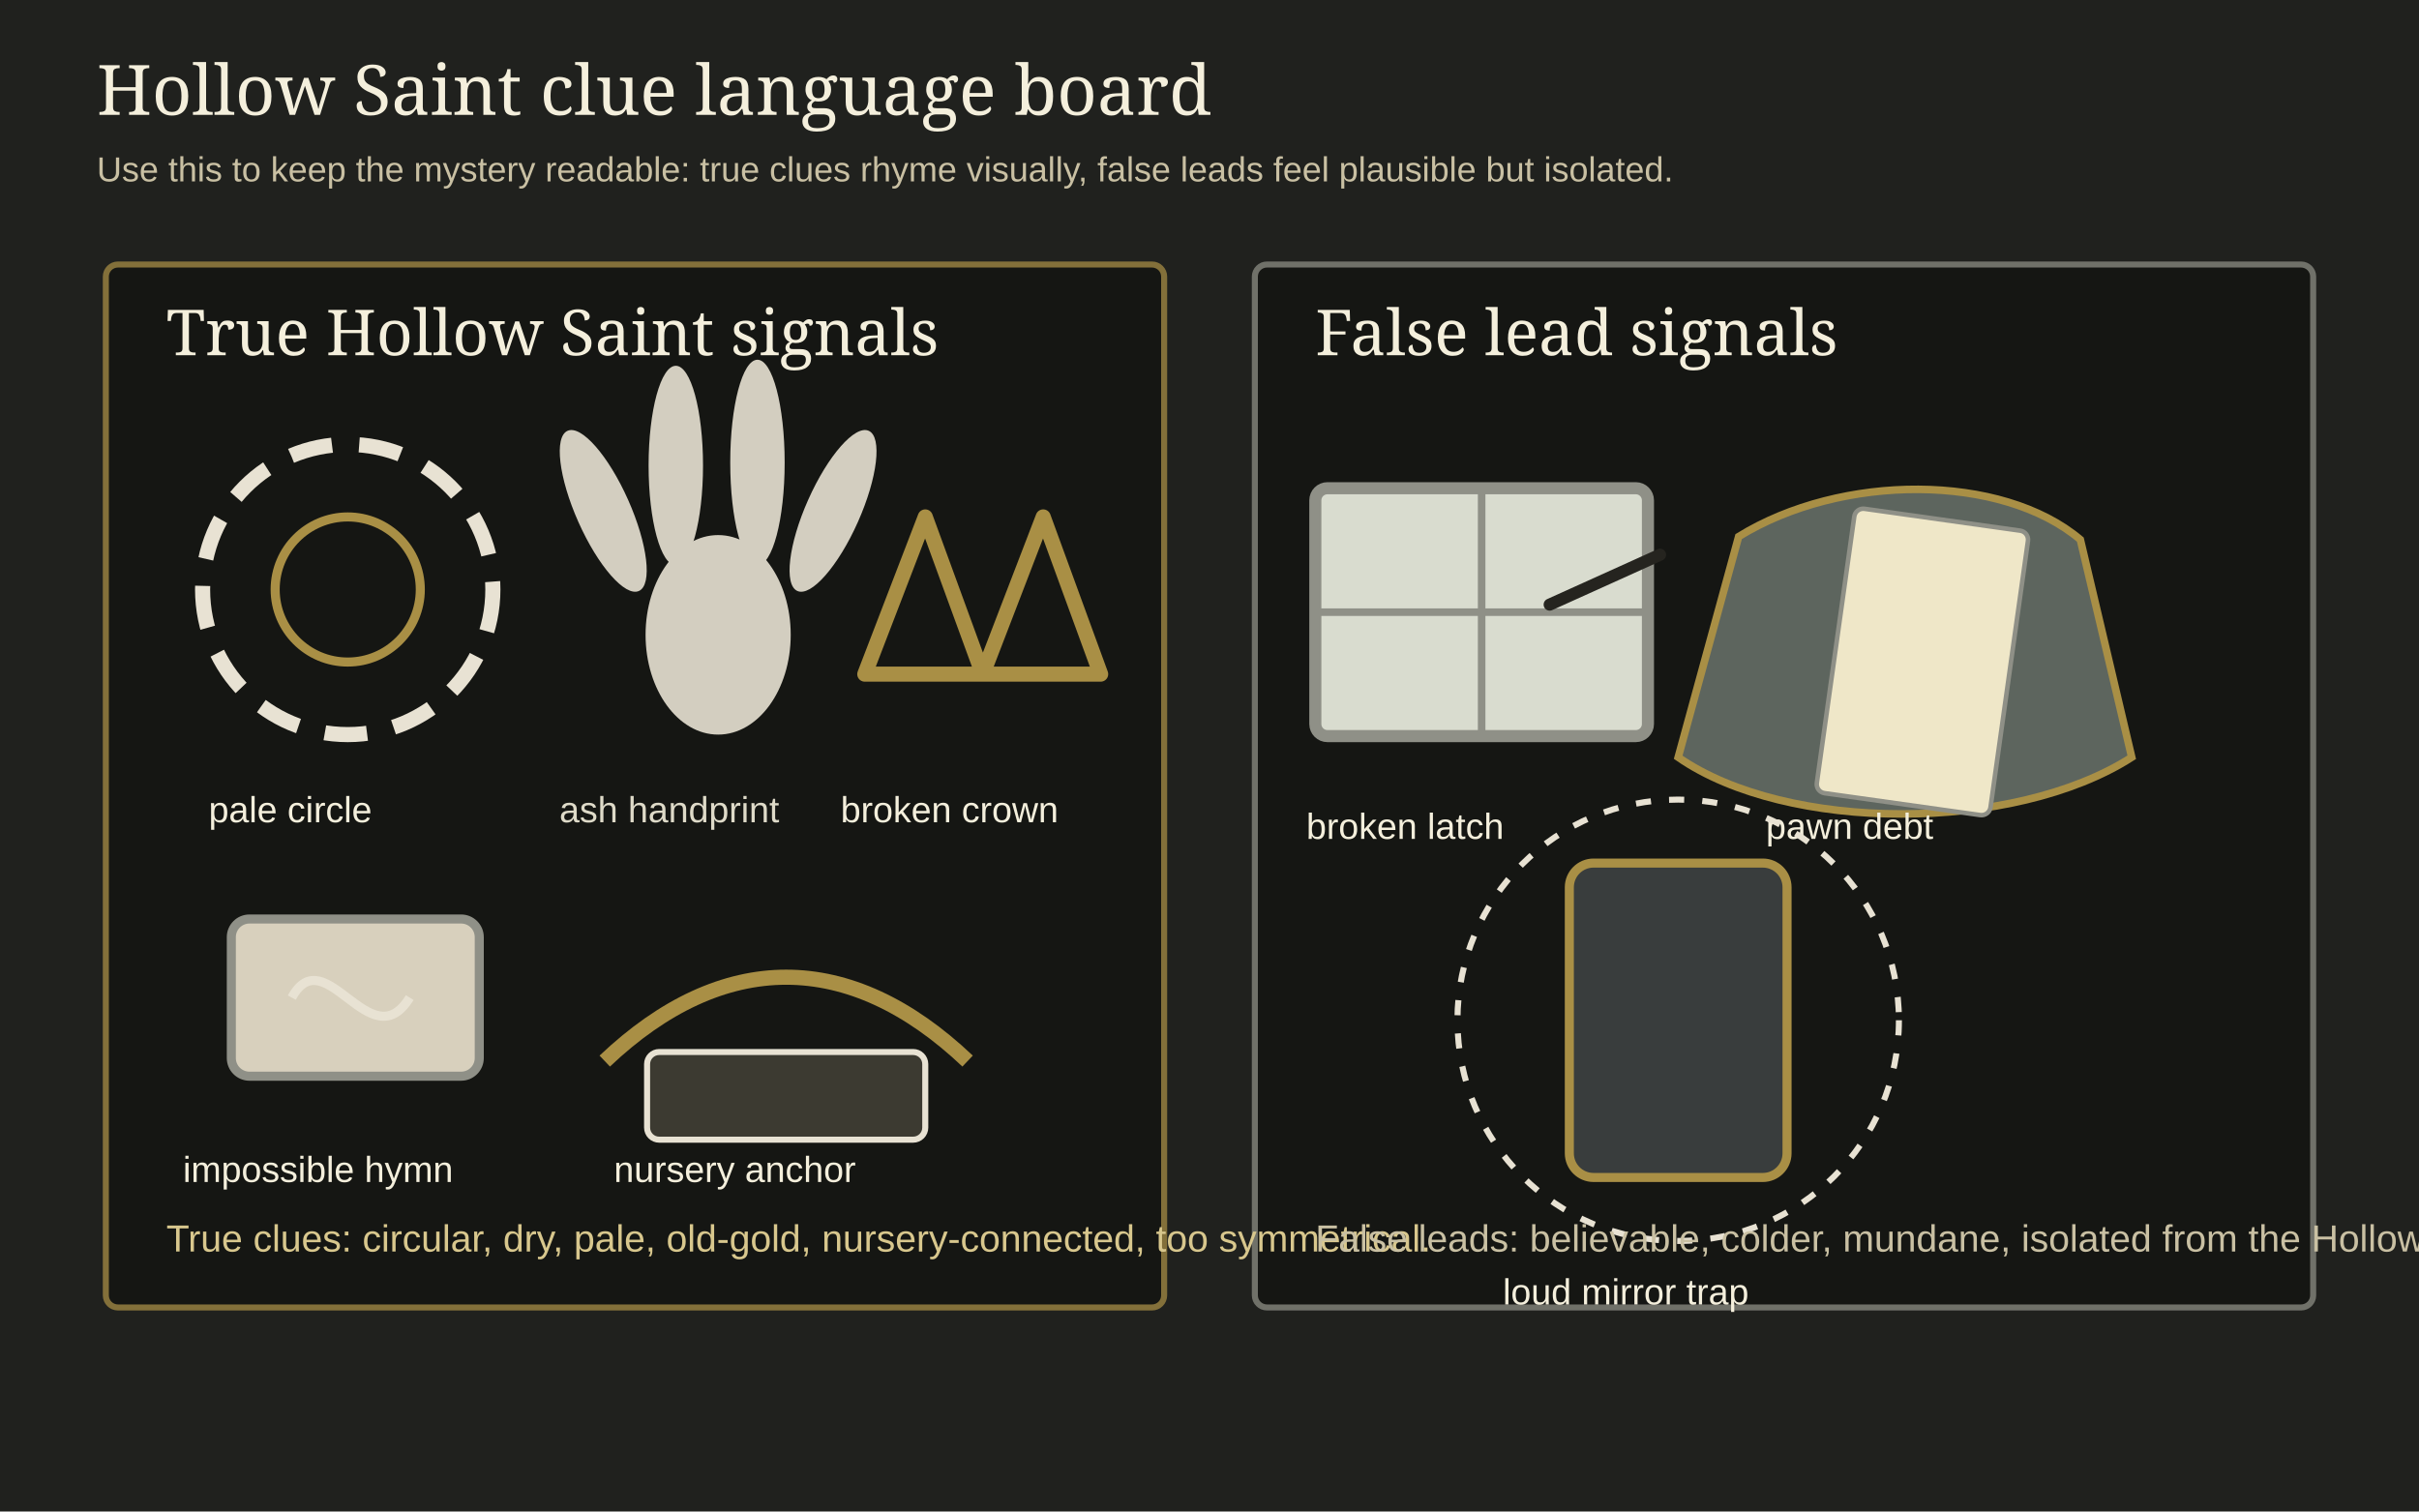
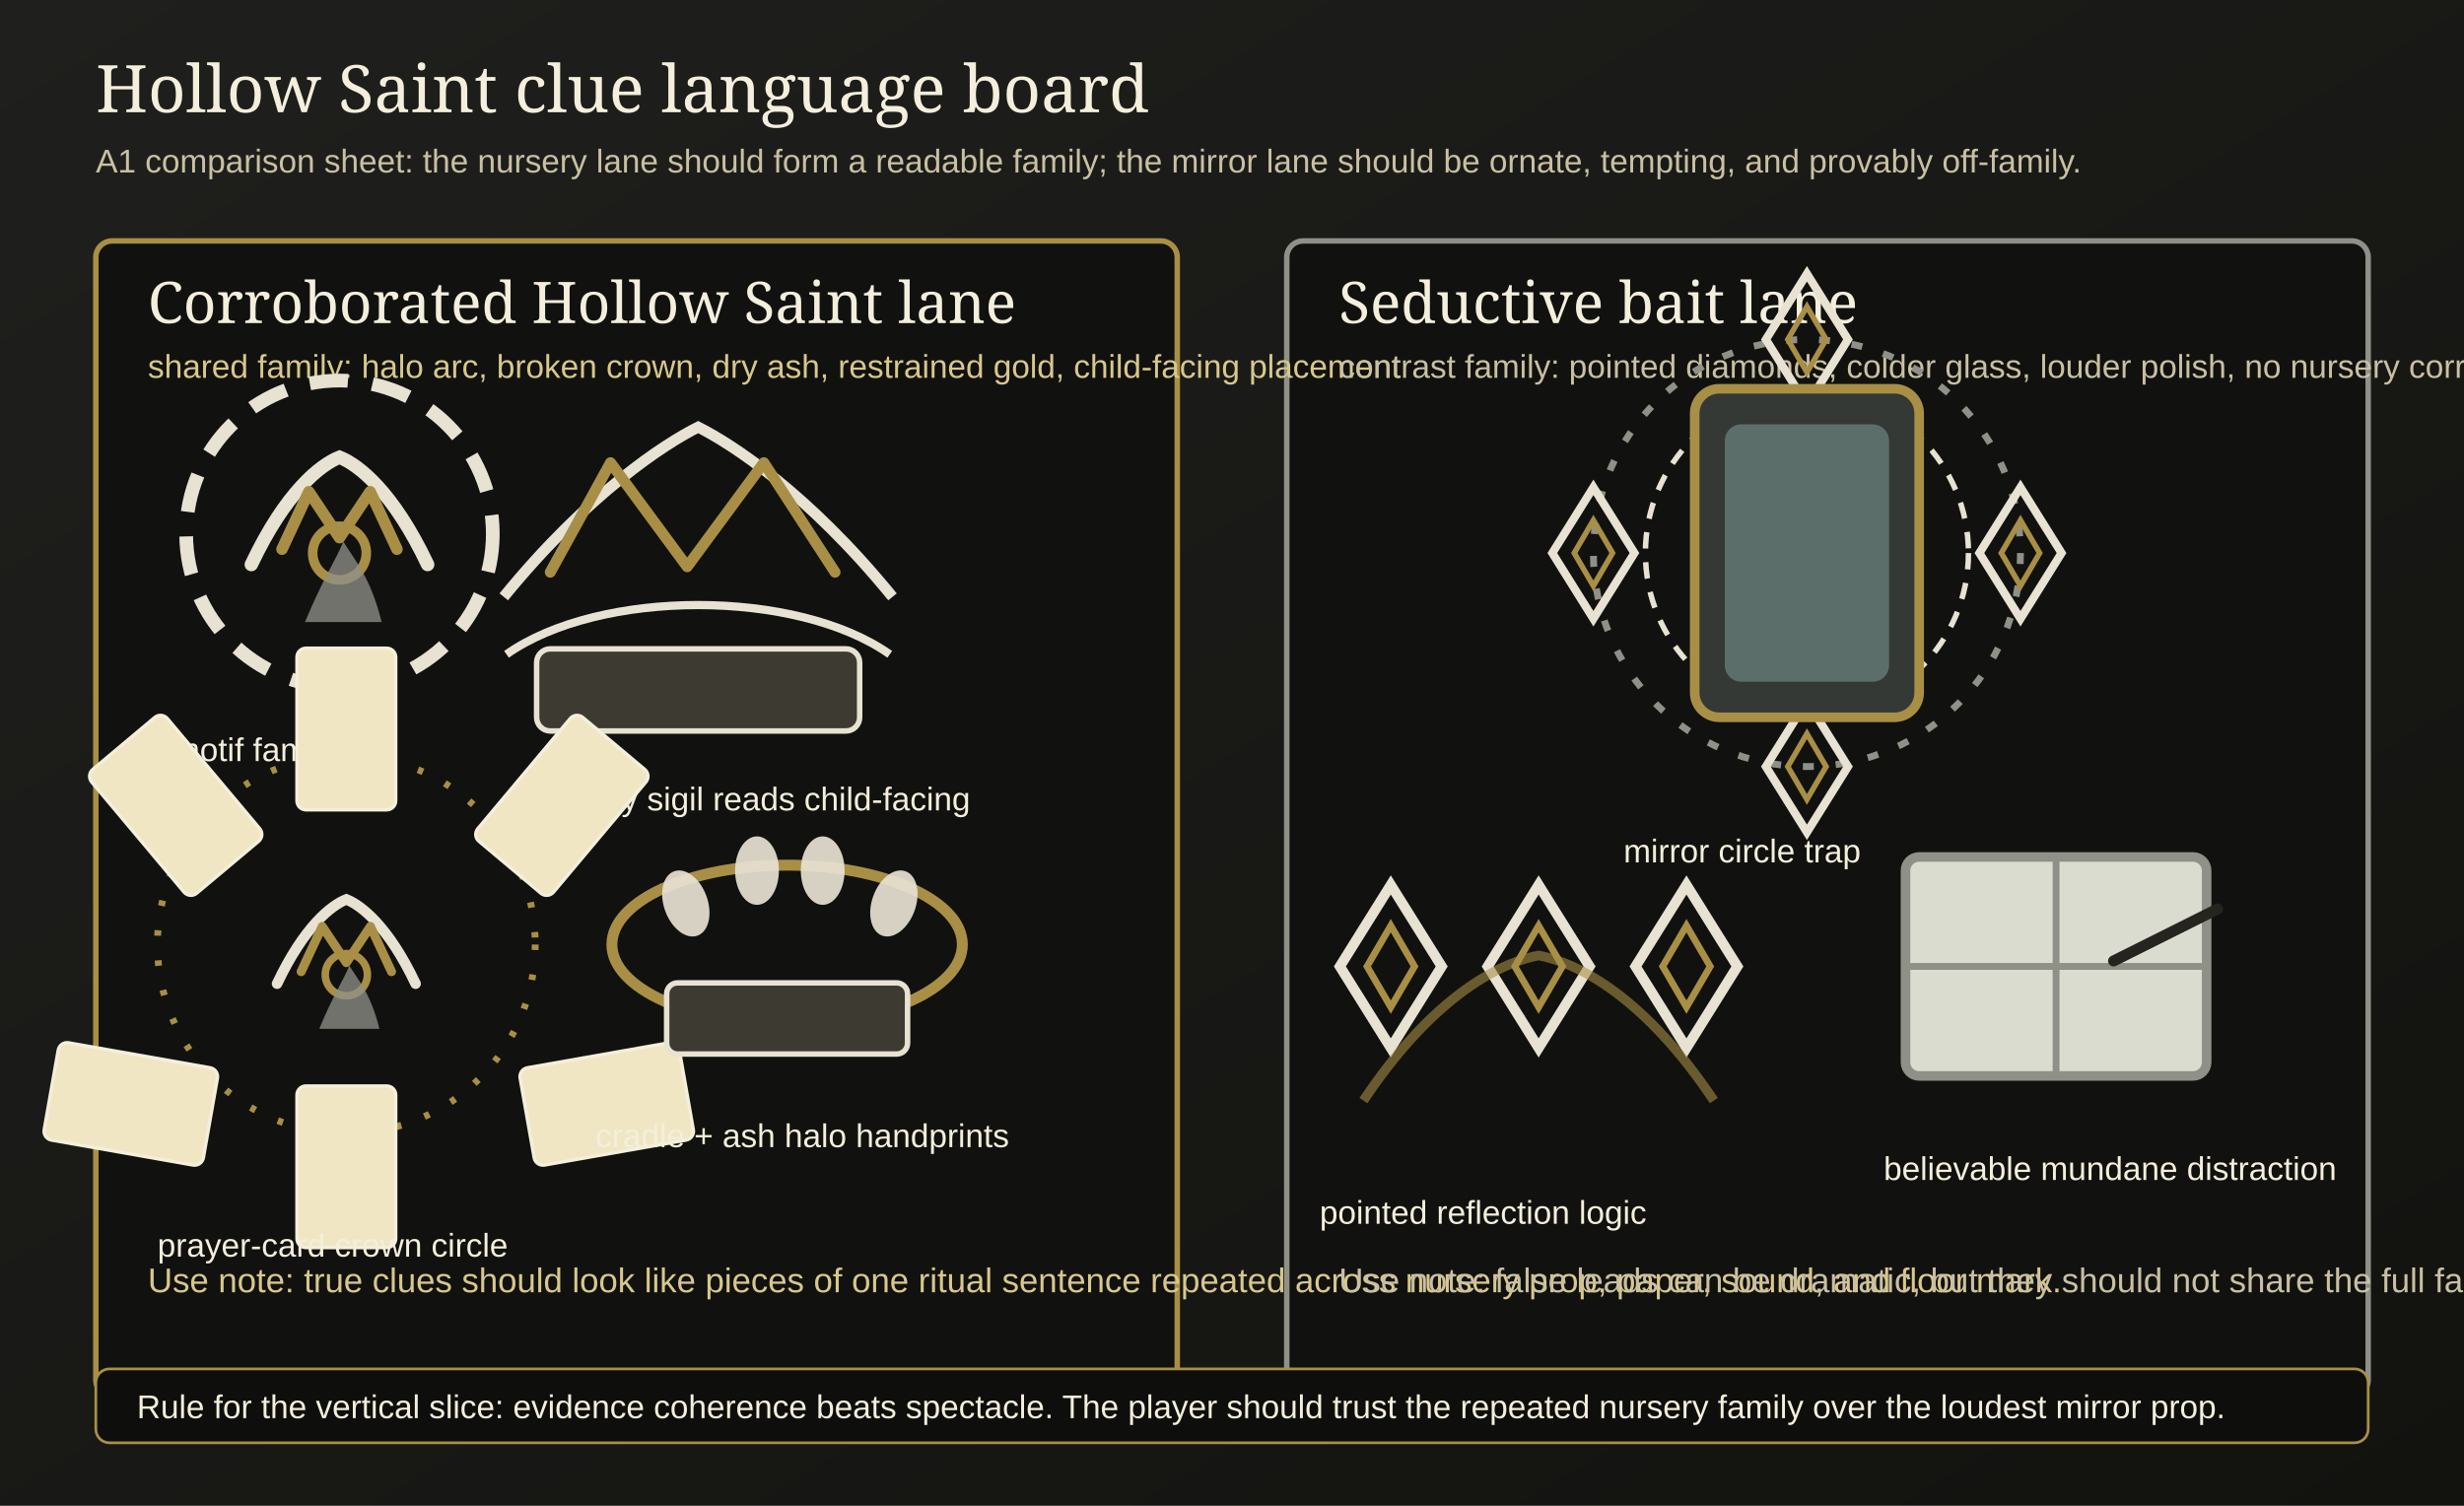
- <svg xmlns="http://www.w3.org/2000/svg" width="1600" height="1000" viewBox="0 0 1600 1000">
-   <rect width="1600" height="1000" fill="#20211e" />
-   <text x="64" y="76" font-family="Georgia, serif" font-size="46" fill="#f4efdc">Hollow Saint clue language board</text>
-   <text x="64" y="120" font-family="Arial, sans-serif" font-size="23" fill="#c9c0a3">Use this to keep the mystery readable: true clues rhyme visually, false leads feel plausible but isolated.</text>
-   <rect x="70" y="175" width="700" height="690" rx="8" fill="#11120f" opacity="0.72" stroke="#a98f45" stroke-width="4" />
-   <rect x="830" y="175" width="700" height="690" rx="8" fill="#11120f" opacity="0.72" stroke="#8f9087" stroke-width="4" />
-   <text x="110" y="235" font-family="Georgia, serif" font-size="42" fill="#f4efdc">True Hollow Saint signals</text>
-   <text x="870" y="235" font-family="Georgia, serif" font-size="42" fill="#f4efdc">False lead signals</text>
-   <g transform="translate(230 390)">
-     <circle cx="0" cy="0" r="96" fill="none" stroke="#e8e2d3" stroke-width="10" stroke-dasharray="28 18" />
-     <circle cx="0" cy="0" r="48" fill="none" stroke="#a98f45" stroke-width="6" />
-     <text x="-92" y="154" font-family="Arial, sans-serif" font-size="24" fill="#f4efdc">pale circle</text>
+ <svg xmlns="http://www.w3.org/2000/svg" width="1800" height="1100" viewBox="0 0 1800 1100">
+   <defs>
+     <linearGradient id="bg" x1="0" x2="1" y1="0" y2="1">
+       <stop offset="0" stop-color="#1f201d" />
+       <stop offset="1" stop-color="#12120f" />
+     </linearGradient>
+     <g id="trueMotif">
+       <path d="M-46 26 C-28 -12 -10 -26 0 -30 C10 -26 28 -12 46 26" fill="none" stroke="#e8e2d3" stroke-width="7" stroke-linecap="round" />
+       <path d="M-30 18 L-16 -12 L0 12 L16 -12 L30 18" fill="none" stroke="#a98f45" stroke-width="6" stroke-linecap="round" stroke-linejoin="round" />
+       <circle cx="0" cy="20" r="14" fill="none" stroke="#a98f45" stroke-width="5" />
+       <path d="M-18 56 C-8 32 -2 24 2 14 C8 24 16 32 22 56" fill="#8f9087" opacity="0.76" />
+     </g>
+     <g id="falseMotif">
+       <path d="M0 -48 L30 0 L0 48 L-30 0 Z" fill="none" stroke="#e8e2d3" stroke-width="6" />
+       <path d="M0 -24 L14 0 L0 24 L-14 0 Z" fill="none" stroke="#a98f45" stroke-width="4" />
+     </g>
+   </defs>
+   <rect width="1800" height="1100" fill="url(#bg)" />
+   <text x="70" y="82" font-family="Georgia, serif" font-size="48" fill="#f4efdc">Hollow Saint clue language board</text>
+   <text x="70" y="126" font-family="Arial, sans-serif" font-size="24" fill="#c9c0a3">A1 comparison sheet: the nursery lane should form a readable family; the mirror lane should be ornate, tempting, and provably off-family.</text>
+   <rect x="70" y="176" width="790" height="844" rx="12" fill="#11120f" stroke="#a98f45" stroke-width="4" />
+   <rect x="940" y="176" width="790" height="844" rx="12" fill="#11120f" stroke="#8f9087" stroke-width="4" />
+   <text x="108" y="236" font-family="Georgia, serif" font-size="42" fill="#f4efdc">Corroborated Hollow Saint lane</text>
+   <text x="978" y="236" font-family="Georgia, serif" font-size="42" fill="#f4efdc">Seductive bait lane</text>
+   <text x="108" y="276" font-family="Arial, sans-serif" font-size="24" fill="#d8c78d">shared family: halo arc, broken crown, dry ash, restrained gold, child-facing placement</text>
+   <text x="978" y="276" font-family="Arial, sans-serif" font-size="24" fill="#c9c0a3">contrast family: pointed diamonds, colder glass, louder polish, no nursery corroboration</text>
+   <g transform="translate(248 390)">
+     <circle cx="0" cy="0" r="112" fill="none" stroke="#e8e2d3" stroke-width="10" stroke-dasharray="28 18" />
+     <use href="#trueMotif" transform="translate(0 -14) scale(1.4)" />
+     <text x="-122" y="166" font-family="Arial, sans-serif" font-size="24" fill="#f4efdc">motif family</text>
  </g>
-   <g transform="translate(475 390)" fill="#e8e2d3" opacity="0.9">
-     <ellipse cx="0" cy="30" rx="48" ry="66" />
-     <ellipse cx="-76" cy="-52" rx="18" ry="58" transform="rotate(-24 -76 -52)" />
-     <ellipse cx="-28" cy="-82" rx="18" ry="66" />
-     <ellipse cx="26" cy="-84" rx="18" ry="68" />
-     <ellipse cx="76" cy="-52" rx="18" ry="58" transform="rotate(24 76 -52)" />
-     <text x="-105" y="154" font-family="Arial, sans-serif" font-size="24" fill="#f4efdc">ash handprint</text>
+   <g transform="translate(510 394)">
+     <path d="M-142 42 C-80 -34 -24 -70 0 -82 C24 -70 80 -34 142 42" fill="none" stroke="#e8e2d3" stroke-width="8" />
+     <path d="M-108 24 L-64 -56 L-8 20 L48 -56 L100 24" fill="none" stroke="#a98f45" stroke-width="8" stroke-linecap="round" stroke-linejoin="round" />
+     <path d="M-140 84 C-72 36 72 36 140 84" fill="none" stroke="#e8e2d3" stroke-width="6" />
+     <rect x="-118" y="80" width="236" height="60" rx="10" fill="#3c3a31" stroke="#e8e2d3" stroke-width="4" />
+     <text x="-124" y="198" font-family="Arial, sans-serif" font-size="24" fill="#f4efdc">nursery sigil reads child-facing</text>
  </g>
-   <g transform="translate(650 390)">
-     <path d="M-78 56 L-38 -48 L0 56 L40 -48 L78 56 Z" fill="none" stroke="#a98f45" stroke-width="10" stroke-linejoin="round" />
-     <text x="-94" y="154" font-family="Arial, sans-serif" font-size="24" fill="#f4efdc">broken crown</text>
+   <g transform="translate(253 690)">
+     <circle cx="0" cy="0" r="138" fill="none" stroke="#a98f45" stroke-width="5" stroke-dasharray="4 18" />
+     <g transform="scale(0.82)">
+       <rect x="-44" y="-264" width="88" height="144" rx="8" fill="#f0e6c3" stroke="#f4efdc" stroke-width="3" />
+       <rect x="148" y="-196" width="88" height="144" rx="8" fill="#f0e6c3" stroke="#f4efdc" stroke-width="3" transform="rotate(40 192 -124)" />
+       <rect x="188" y="70" width="88" height="144" rx="8" fill="#f0e6c3" stroke="#f4efdc" stroke-width="3" transform="rotate(80 232 142)" />
+       <rect x="-44" y="126" width="88" height="144" rx="8" fill="#f0e6c3" stroke="#f4efdc" stroke-width="3" />
+       <rect x="-236" y="70" width="88" height="144" rx="8" fill="#f0e6c3" stroke="#f4efdc" stroke-width="3" transform="rotate(-80 -192 142)" />
+       <rect x="-196" y="-196" width="88" height="144" rx="8" fill="#f0e6c3" stroke="#f4efdc" stroke-width="3" transform="rotate(-40 -152 -124)" />
+     </g>
+     <use href="#trueMotif" transform="translate(0 0) scale(1.1)" />
+     <text x="-138" y="228" font-family="Arial, sans-serif" font-size="24" fill="#f4efdc">prayer-card crown circle</text>
  </g>
-   <g transform="translate(235 660)">
-     <rect x="-82" y="-52" width="164" height="104" rx="12" fill="#d8d0bd" stroke="#8f9087" stroke-width="6" />
-     <path d="M-42 0 C-20 -40 10 42 36 0" fill="none" stroke="#e8e2d3" stroke-width="6" />
-     <text x="-114" y="122" font-family="Arial, sans-serif" font-size="24" fill="#f4efdc">impossible hymn</text>
+   <g transform="translate(575 690)">
+     <ellipse cx="0" cy="0" rx="128" ry="58" fill="none" stroke="#a98f45" stroke-width="8" />
+     <g fill="#e8e2d3" opacity="0.92">
+       <ellipse cx="-74" cy="-30" rx="16" ry="25" transform="rotate(-20 -74 -30)" />
+       <ellipse cx="-22" cy="-54" rx="16" ry="25" />
+       <ellipse cx="26" cy="-54" rx="16" ry="25" />
+       <ellipse cx="78" cy="-30" rx="16" ry="25" transform="rotate(20 78 -30)" />
+     </g>
+     <rect x="-88" y="28" width="176" height="52" rx="8" fill="#3c3a31" stroke="#e8e2d3" stroke-width="4" />
+     <text x="-140" y="148" font-family="Arial, sans-serif" font-size="24" fill="#f4efdc">cradle + ash halo handprints</text>
  </g>
-   <g transform="translate(520 660)">
-     <path d="M-120 42 C-42 -32 42 -32 120 42" fill="none" stroke="#a98f45" stroke-width="10" />
-     <rect x="-92" y="36" width="184" height="58" rx="8" fill="#3c3a31" stroke="#e8e2d3" stroke-width="4" />
-     <text x="-114" y="122" font-family="Arial, sans-serif" font-size="24" fill="#f4efdc">nursery anchor</text>
+   <g transform="translate(1320 404)">
+     <circle cx="0" cy="0" r="156" fill="none" stroke="#8f9087" stroke-width="5" stroke-dasharray="8 16" />
+     <circle cx="0" cy="0" r="118" fill="none" stroke="#e8e2d3" stroke-width="4" stroke-dasharray="12 10" />
+     <use href="#falseMotif" transform="translate(0 -156)" />
+     <use href="#falseMotif" transform="translate(0 156)" />
+     <use href="#falseMotif" transform="translate(-156 0)" />
+     <use href="#falseMotif" transform="translate(156 0)" />
+     <rect x="-82" y="-120" width="164" height="240" rx="18" fill="#343935" stroke="#a98f45" stroke-width="7" />
+     <rect x="-60" y="-94" width="120" height="188" rx="12" fill="#6d847f" opacity="0.7" />
+     <text x="-134" y="226" font-family="Arial, sans-serif" font-size="24" fill="#f4efdc">mirror circle trap</text>
  </g>
-   <g transform="translate(980 405)">
-     <rect x="-110" y="-82" width="220" height="164" rx="8" fill="#d9dccf" stroke="#8f9087" stroke-width="8" />
-     <line x1="0" y1="-82" x2="0" y2="82" stroke="#8f9087" stroke-width="5" />
+   <g transform="translate(1124 706)">
+     <use href="#falseMotif" transform="translate(-108 0) scale(1.24)" />
+     <use href="#falseMotif" transform="translate(0 0) scale(1.24)" />
+     <use href="#falseMotif" transform="translate(108 0) scale(1.24)" />
+     <path d="M-128 98 C-80 26 -32 -2 0 -8 C32 -2 80 26 128 98" fill="none" stroke="#a98f45" stroke-width="7" opacity="0.58" />
+     <text x="-160" y="188" font-family="Arial, sans-serif" font-size="24" fill="#f4efdc">pointed reflection logic</text>
+   </g>
+   <g transform="translate(1502 706)">
+     <rect x="-110" y="-80" width="220" height="160" rx="10" fill="#d9dccf" stroke="#8f9087" stroke-width="7" />
+     <line x1="0" y1="-80" x2="0" y2="80" stroke="#8f9087" stroke-width="5" />
    <line x1="-110" y1="0" x2="110" y2="0" stroke="#8f9087" stroke-width="5" />
-     <path d="M45 -5 L118 -38" stroke="#25241f" stroke-width="8" stroke-linecap="round" />
-     <text x="-116" y="150" font-family="Arial, sans-serif" font-size="24" fill="#f4efdc">broken latch</text>
+     <path d="M42 -4 L118 -42" stroke="#25241f" stroke-width="8" stroke-linecap="round" />
+     <text x="-126" y="156" font-family="Arial, sans-serif" font-size="24" fill="#f4efdc">believable mundane distraction</text>
  </g>
-   <g transform="translate(1260 405)">
-     <path d="M-110 -50 C-42 -92 64 -92 116 -48 L150 96 C72 146 -78 146 -150 96 Z" fill="#5d655e" stroke="#a98f45" stroke-width="5" />
-     <rect x="-42" y="-64" width="116" height="190" rx="6" fill="#efe7c8" transform="rotate(8)" stroke="#8f9087" stroke-width="3" />
-     <text x="-92" y="150" font-family="Arial, sans-serif" font-size="24" fill="#f4efdc">pawn debt</text>
-   </g>
-   <g transform="translate(1110 675)">
-     <rect x="-72" y="-104" width="144" height="208" rx="16" fill="#393d3d" stroke="#a98f45" stroke-width="6" />
-     <circle cx="0" cy="0" r="146" fill="none" stroke="#e8e2d3" stroke-width="4" stroke-dasharray="10 12" />
-     <text x="-116" y="188" font-family="Arial, sans-serif" font-size="24" fill="#f4efdc">loud mirror trap</text>
-   </g>
-   <text x="110" y="828" font-family="Arial, sans-serif" font-size="25" fill="#d8c78d">True clues: circular, dry, pale, old-gold, nursery-connected, too symmetrical.</text>
-   <text x="870" y="828" font-family="Arial, sans-serif" font-size="25" fill="#c9c0a3">False leads: believable, colder, mundane, isolated from the Hollow Saint pattern.</text>
+   <text x="108" y="944" font-family="Arial, sans-serif" font-size="25" fill="#d8c78d">Use note: true clues should look like pieces of one ritual sentence repeated across nursery prop, paper, sound, and floor mark.</text>
+   <text x="978" y="944" font-family="Arial, sans-serif" font-size="25" fill="#c9c0a3">Use note: false leads can be dramatic, but they should not share the full family of crown, halo, ash, and child-facing shapes.</text>
+   <rect x="70" y="1000" width="1660" height="54" rx="10" fill="#0e0f0d" stroke="#a98f45" stroke-width="2" />
+   <text x="100" y="1036" font-family="Arial, sans-serif" font-size="24" fill="#f4efdc">Rule for the vertical slice: evidence coherence beats spectacle. The player should trust the repeated nursery family over the loudest mirror prop.</text>
</svg>
